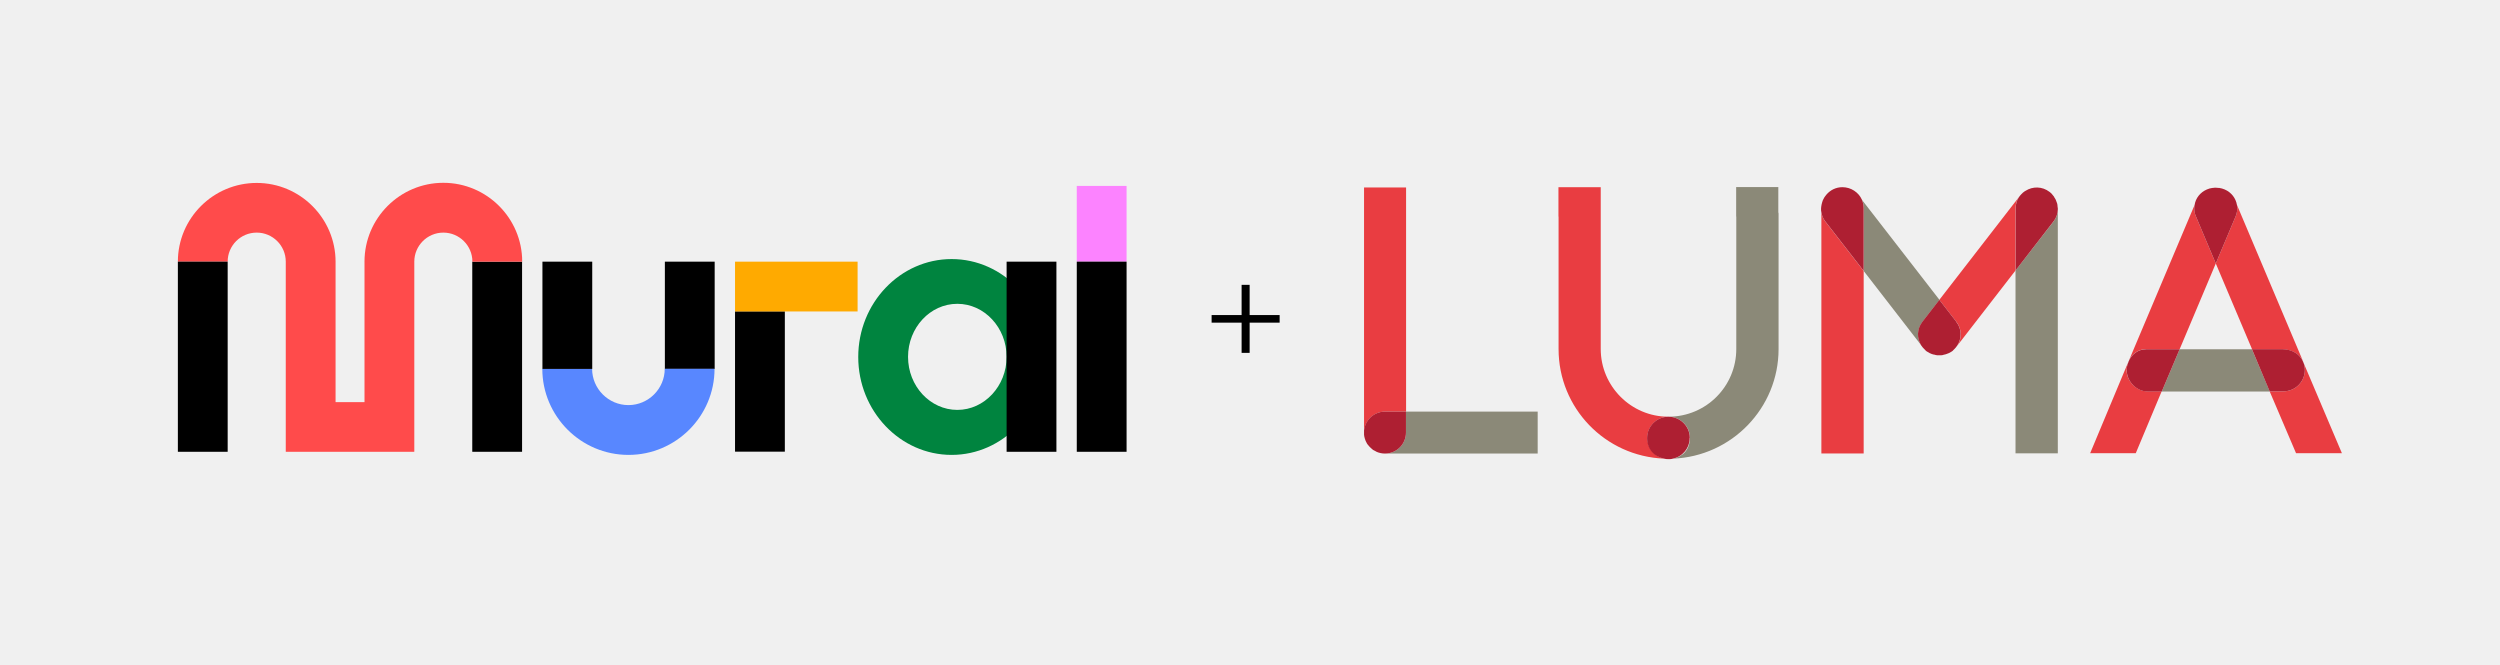
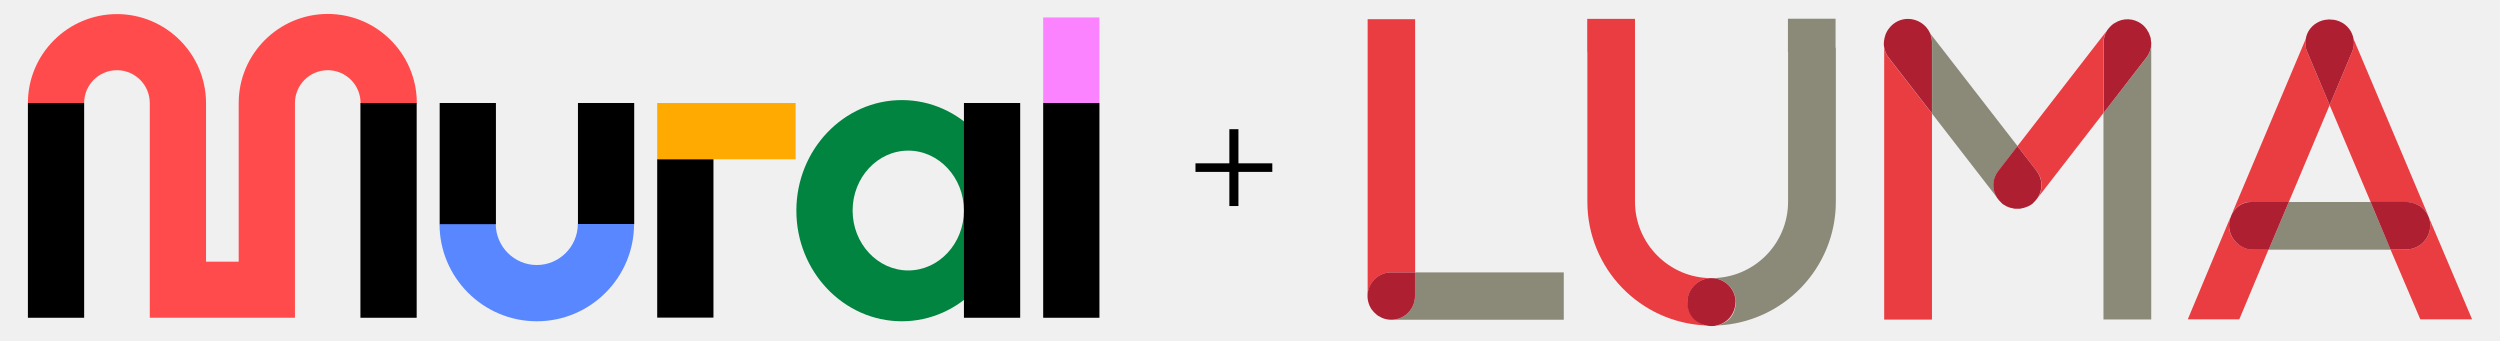
- <svg xmlns="http://www.w3.org/2000/svg" viewBox="0 0 1012 269" fill="none">
+ <svg xmlns="http://www.w3.org/2000/svg" viewBox="62 69 896 122" fill="none">
  <g clip-path="url(#ml1)">
    <path d="M385.216 184.145C364.374 184.145 347.416 166.348 347.416 144.508C347.416 122.668 364.374 104.87 385.216 104.87C406.059 104.87 423.016 122.668 423.016 144.508C423.016 166.348 406.006 184.145 385.216 184.145ZM387.526 122.983C376.501 122.983 367.576 132.643 367.576 144.455C367.576 156.32 376.554 165.928 387.526 165.928C398.499 165.928 407.476 156.268 407.476 144.455C407.476 132.643 398.499 122.983 387.526 122.983Z" fill="#00843F" />
    <path d="M211.336 105.92H191.175V182.885H211.336V105.92Z" fill="black" />
    <path d="M115.68 182.885V105.92C115.68 99.41 110.378 94.16 103.92 94.16C97.41 94.16 92.16 99.41 92.16 105.92H72C72 88.332 86.333 74.052 103.92 74.052C121.508 74.052 135.84 88.385 135.84 105.973V162.778H147.548V105.92C147.548 88.332 161.88 74 179.468 74C197.055 74 211.388 88.332 211.388 105.92H191.228C191.228 99.41 185.925 94.16 179.468 94.16C172.958 94.16 167.708 99.463 167.708 105.92V182.885H115.68Z" fill="#FF4B4B" />
    <path d="M92.16 105.92H72V182.885H92.16V105.92Z" fill="black" />
    <path d="M289.298 105.92H269.138V149.338H289.298V105.92Z" fill="black" />
    <path d="M254.386 184.145C235.171 184.145 219.526 168.5 219.526 149.285H239.686C239.686 157.37 246.301 163.985 254.386 163.985C262.471 163.985 269.086 157.37 269.086 149.285H289.246C289.246 168.5 273.601 184.145 254.386 184.145Z" fill="#5887FF" />
    <path d="M239.738 105.92H219.578V149.338H239.738V105.92Z" fill="black" />
    <path d="M456.039 75.26H435.879V105.92H456.039V75.26Z" fill="#FC83FF" />
    <path d="M427.636 105.92H407.476V182.885H427.636V105.92Z" fill="black" />
    <path d="M456.039 105.92H435.879V182.885H456.039V105.92Z" fill="black" />
    <path d="M317.701 126.028H297.541V182.833H317.701V126.028Z" fill="black" />
    <path d="M347.154 105.92H297.541V126.08H347.154V105.92Z" fill="#FFAA00" />
  </g>
  <path d="M505.853 142.841V130.609H517.996V127.536H505.853V115.304H502.602V127.536H490.459V130.609H502.602V142.841H505.853Z" fill="black" />
  <g clip-path="url(#ml2)">
    <path d="M555.31 181.646C555.31 181.646 554.846 181.285 554.64 181.131C554.846 181.337 555.104 181.491 555.31 181.646Z" fill="#E93D41" />
    <path d="M554.125 180.462C554.125 180.462 553.815 180.05 553.609 179.844C553.764 180.05 553.97 180.256 554.125 180.462Z" fill="#E93D41" />
    <path d="M560.674 183.602C559.539 183.602 558.353 183.345 557.373 182.933C558.353 183.345 559.488 183.602 560.674 183.602Z" fill="#E93D41" />
    <path d="M556.445 182.418C556.445 182.418 556.084 182.263 555.929 182.109C556.084 182.212 556.239 182.315 556.445 182.418Z" fill="#E93D41" />
    <path d="M666.8 177.271C666.8 172.587 670.616 168.778 675.309 168.676C660.251 168.676 647.978 156.323 647.978 141.294V86.53V75.772H630.858V87.662H630.909V141.294C630.909 165.176 649.731 184.734 673.71 185.661C669.791 184.837 666.852 181.44 666.852 177.271" fill="#E93D41" />
    <path d="M904.889 87.817L896.948 106.654L911.645 141.397H923.815C927.94 141.397 931.034 143.455 932.375 146.492L905.508 82.927C905.818 84.522 905.611 86.221 904.889 87.817Z" fill="#E93D41" />
    <path d="M860.902 149.838C860.902 148.654 861.108 147.522 861.521 146.544L846.102 183.447H864.563L875.031 158.433H869.307C864.976 158.433 860.85 154.418 860.85 149.786" fill="#E93D41" />
    <path d="M948 183.447L932.323 146.492C932.787 147.521 932.994 148.602 932.994 149.786C932.994 154.418 929.281 158.433 924.124 158.433H918.761L929.435 183.447H948Z" fill="#E93D41" />
    <path d="M868.637 141.397H882.303L896.948 106.654L889.007 87.817C888.233 86.221 888.078 84.522 888.388 82.927L861.572 146.441C862.759 143.404 865.595 141.345 868.637 141.345" fill="#E93D41" />
    <path d="M817.172 79.89L785.046 121.375L791.904 130.227C794.173 133.161 794.276 136.919 792.368 139.852L815.883 109.485V84.419C815.883 82.721 816.347 81.177 817.172 79.838" fill="#E93D41" />
    <path d="M737.294 86.015V183.55H754.414V109.691L738.841 89.618C737.964 88.486 737.5 87.25 737.294 86.015Z" fill="#E93D41" />
    <path d="M560.674 166.617C560.674 166.617 560.725 166.617 560.777 166.617H569.182V75.876H552.165V175.006C552.268 170.374 556.033 166.617 560.674 166.617Z" fill="#E93D41" />
    <path d="M719.864 86.066V75.721H702.795V87.662H702.847V141.294C702.847 156.323 690.728 168.624 675.516 168.675C680.26 168.778 684.076 172.536 684.076 177.271C684.076 182.006 681.136 184.888 677.217 185.661C701.042 184.734 719.967 165.124 719.967 141.294V86.53C719.967 86.53 719.967 86.221 719.915 86.066" fill="#8B8978" />
    <path d="M882.302 141.396L875.083 158.484H918.812L911.593 141.396H882.302Z" fill="#8B8978" />
    <path d="M778.238 130.228L785.097 121.375L753.692 80.868C754.156 81.897 754.465 83.081 754.465 84.265V109.743L777.774 139.852C775.918 136.919 775.969 133.161 778.238 130.228Z" fill="#8B8978" />
    <path d="M815.883 109.485V183.499H833.003V84.986C832.952 86.633 832.385 88.228 831.302 89.618L815.883 109.485Z" fill="#8B8978" />
    <path d="M569.13 166.617V175.006V175.109C569.13 179.741 565.418 183.55 560.725 183.602H622.452V166.617H569.13Z" fill="#8B8978" />
    <path d="M555.929 182.161C555.929 182.161 555.517 181.8 555.31 181.646C555.517 181.8 555.671 181.955 555.929 182.161Z" fill="#E93D41" />
    <path d="M554.64 181.131C554.64 181.131 554.279 180.668 554.124 180.462C554.331 180.668 554.485 180.874 554.64 181.131Z" fill="#E93D41" />
    <path d="M553.607 179.845C553.607 179.845 553.402 179.484 553.299 179.33C553.402 179.484 553.453 179.69 553.607 179.845Z" fill="#E93D41" />
    <path d="M684.024 177.271C684.024 172.536 680.208 168.778 675.463 168.675H675.257C670.565 168.778 666.748 172.587 666.748 177.271C666.748 181.955 669.688 184.888 673.607 185.661C674.123 185.815 674.741 185.866 675.36 185.866C675.979 185.866 676.546 185.866 677.165 185.661C681.084 184.837 683.972 181.44 683.972 177.271" fill="#AE1F32" />
    <path d="M932.993 149.838C932.993 148.654 932.787 147.521 932.323 146.492C931.034 143.404 927.888 141.345 923.762 141.345H911.592L918.76 158.433H924.123C929.28 158.433 932.993 154.418 932.993 149.786" fill="#AE1F32" />
    <path d="M868.637 141.396C865.595 141.396 862.81 143.404 861.572 146.492V146.595C861.108 147.573 860.902 148.705 860.902 149.838C860.902 154.47 864.976 158.484 869.359 158.484H875.083L882.303 141.396H868.637Z" fill="#AE1F32" />
    <path d="M905.508 82.927C905.044 80.25 903.291 77.883 900.557 76.699C899.836 76.39 899.114 76.184 898.392 76.081C898.288 76.081 898.185 76.081 898.134 76.081C897.721 76.03 897.36 76.03 896.948 75.978C896.535 75.978 896.174 75.978 895.762 76.081C895.71 76.081 895.607 76.081 895.504 76.081C894.73 76.184 894.06 76.39 893.338 76.699C890.605 77.883 888.8 80.25 888.387 82.927C888.078 84.522 888.233 86.221 889.006 87.816L896.948 106.654L904.889 87.816C905.611 86.221 905.817 84.522 905.508 82.927Z" fill="#AE1F32" />
    <path d="M791.904 130.228L785.046 121.375L778.187 130.228C775.918 133.161 775.866 136.919 777.723 139.852L778.342 140.676C778.703 141.088 779.012 141.396 779.373 141.757C779.476 141.808 779.528 141.911 779.631 142.014C779.682 142.014 779.682 142.066 779.734 142.117C779.889 142.22 780.095 142.323 780.25 142.426C780.559 142.58 780.817 142.786 781.126 142.941C781.178 142.941 781.333 143.044 781.384 143.044C781.797 143.249 782.209 143.404 782.673 143.507C782.777 143.507 782.931 143.558 783.034 143.558C783.395 143.713 783.859 143.764 784.22 143.816C784.478 143.816 784.736 143.816 784.994 143.816C785.252 143.816 785.51 143.816 785.767 143.816C786.18 143.816 786.593 143.713 786.954 143.558C787.108 143.558 787.211 143.558 787.314 143.507C787.779 143.404 788.191 143.198 788.604 143.044C788.707 143.044 788.81 142.992 788.913 142.941C789.223 142.786 789.532 142.58 789.841 142.426C789.996 142.323 790.151 142.22 790.305 142.117C790.305 142.117 790.357 142.014 790.46 142.014C790.563 141.911 790.615 141.86 790.666 141.757C791.027 141.396 791.388 141.088 791.698 140.676L792.317 139.852C794.173 136.919 794.173 133.161 791.852 130.228" fill="#AE1F32" />
    <path d="M753.692 80.817C752.351 77.831 749.257 75.772 745.802 75.772C743.172 75.772 740.903 76.956 739.356 78.758C739.047 79.169 738.634 79.633 738.376 80.096C738.376 80.199 738.273 80.302 738.221 80.405C738.118 80.611 738.015 80.868 737.861 81.125C737.654 81.64 737.551 82.155 737.396 82.721C737.19 83.75 737.035 84.883 737.293 85.964C737.5 87.25 738.015 88.486 738.84 89.566L754.414 109.64V84.214C754.414 83.03 754.104 81.846 753.692 80.817Z" fill="#AE1F32" />
    <path d="M832.952 84.111C832.952 83.751 832.849 83.39 832.849 82.978C832.849 82.721 832.746 82.464 832.694 82.258C832.591 81.949 832.488 81.692 832.385 81.434C832.282 81.228 832.179 80.971 832.127 80.765C831.921 80.456 831.766 80.148 831.56 79.839C831.56 79.736 831.457 79.633 831.405 79.53C830.889 78.861 830.374 78.192 829.652 77.677C826.712 75.412 822.845 75.361 819.906 77.265C819.648 77.42 819.338 77.574 819.08 77.831L818.874 77.986C818.462 78.346 818.101 78.758 817.74 79.17L817.224 79.839C816.399 81.126 815.935 82.721 815.935 84.368V109.434L831.302 89.567C832.385 88.177 832.952 86.53 833.004 84.883V84.78C833.004 84.522 833.004 84.265 833.004 84.008" fill="#AE1F32" />
    <path d="M569.131 175.109V166.617H560.725C560.725 166.617 560.674 166.617 560.622 166.617C555.981 166.617 552.217 170.374 552.114 175.006V175.109C552.114 176.293 552.371 177.374 552.784 178.403C552.887 178.712 553.093 178.969 553.248 179.33C553.351 179.484 553.403 179.69 553.557 179.844C553.712 180.05 553.918 180.256 554.073 180.462C554.279 180.668 554.434 180.925 554.64 181.08C554.847 181.285 555.104 181.491 555.259 181.646C555.465 181.8 555.62 182.006 555.878 182.16C556.033 182.263 556.239 182.366 556.394 182.418C556.703 182.572 557.013 182.778 557.322 182.932C558.302 183.344 559.488 183.602 560.622 183.602H560.725C565.418 183.55 569.131 179.741 569.131 175.109Z" fill="#AE1F32" />
  </g>
  <path d="M555.607 180.703C555.607 180.703 554.416 179.499 553.886 178.982C554.416 179.671 555.077 180.187 555.607 180.703Z" fill="#E93D41" />
  <path d="M560.77 182.424C559.587 182.424 558.35 181.762 557.328 180.703C558.35 181.762 559.533 182.424 560.77 182.424Z" fill="#E93D41" />
  <defs>
    <clipPath id="ml1">
      <rect width="1012" height="269" fill="white" />
    </clipPath>
    <clipPath id="ml2">
      <rect width="395.835" height="110.145" fill="white" transform="translate(552.165 75.721)" />
    </clipPath>
  </defs>
</svg>
